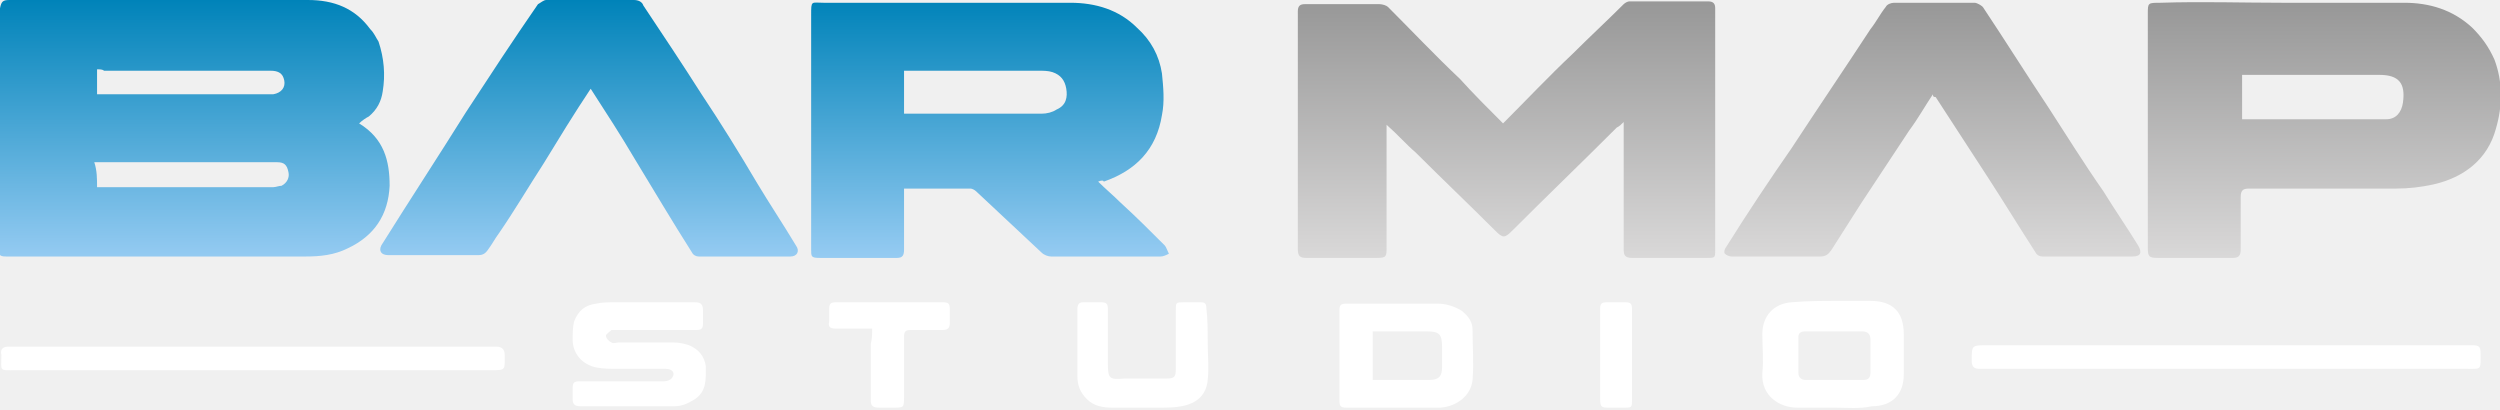
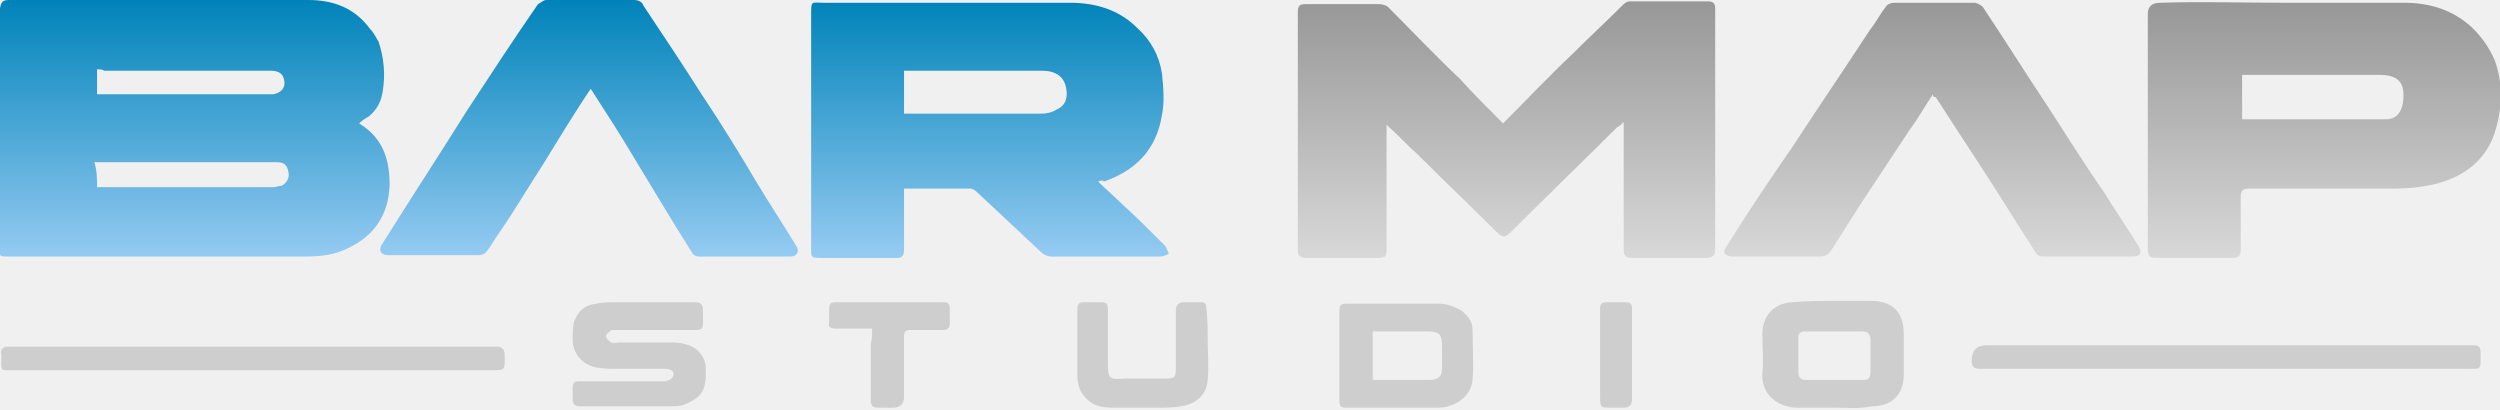
- <svg xmlns="http://www.w3.org/2000/svg" version="1.1" id="Livello_1" x="0px" y="0px" viewBox="0 0 180.3 29.5" style="enable-background:new 0 0 180.3 29.5;" xml:space="preserve">
-   <style type="text/css">
- 	.st0{fill:url(#SVGID_1_);}
- 	.st1{fill:url(#SVGID_00000028312222560950663680000000683967763723492262_);}
- 	.st2{fill:url(#SVGID_00000091734892667728257900000013341628256285322397_);}
- 	.st3{fill:url(#SVGID_00000088830313574606088840000015032426610379513250_);}
- 	.st4{fill:url(#SVGID_00000072984891494439332940000013965138802078305681_);}
- 	.st5{fill:url(#SVGID_00000170276207557107896790000013402108476447595695_);}
- 	.st6{fill:#FFFFFF;}
- </style>
-   <g>
-     <linearGradient id="SVGID_1_" gradientUnits="userSpaceOnUse" x1="14.027" y1="18.601" x2="14.027" y2="-9.094947e-13">
-       <stop offset="0" style="stop-color:#95CBF2" />
-       <stop offset="1" style="stop-color:#0083B9" />
+ <svg xmlns="http://www.w3.org/2000/svg" id="Livello_1" version="1.1" viewBox="0 0 180.3 29.5">
+   <defs>
+     <style>
+       .st0 {
+         fill: url(#Sfumatura_senza_nome_5);
+       }
+ 
+       .st1 {
+         fill: url(#Sfumatura_senza_nome_3);
+       }
+ 
+       .st2 {
+         fill: url(#Sfumatura_senza_nome_2);
+       }
+ 
+       .st3 {
+         fill: url(#Sfumatura_senza_nome_6);
+       }
+ 
+       .st4 {
+         fill: #cecece;
+       }
+ 
+       .st5 {
+         fill: url(#Sfumatura_senza_nome);
+       }
+ 
+       .st6 {
+         fill: url(#Sfumatura_senza_nome_4);
+       }
+     </style>
+     <linearGradient id="Sfumatura_senza_nome" data-name="Sfumatura senza nome" x1="14" y1="10.67" x2="14" y2="29.28" gradientTransform="translate(0 29.28) scale(1 -1)" gradientUnits="userSpaceOnUse">
+       <stop offset="0" stop-color="#95cbf2" />
+       <stop offset="1" stop-color="#0083b9" />
    </linearGradient>
-     <path class="st0" d="M25.9,8.9c1.8,1.1,2.2,2.7,2.2,4.5c-0.1,2.1-1.1,3.6-3,4.5c-1,0.5-2,0.6-3.1,0.6c-4.5,0-9,0-13.6,0   c-2.6,0-5.2,0-7.8,0c-0.6,0-0.7,0-0.7-0.7C0,12.1,0,6.4,0,0.6C0.1,0.1,0.2,0,0.7,0C7.8,0,15,0,22.2,0c1.9,0,3.4,0.6,4.5,2.1   C27,2.4,27.1,2.7,27.3,3c0.4,1.2,0.5,2.4,0.3,3.6c-0.1,0.7-0.4,1.3-1,1.8C26.4,8.5,26.1,8.7,25.9,8.9z M7,13.5c0.1,0,0.2,0,0.2,0   c4.2,0,8.4,0,12.5,0c0.2,0,0.4-0.1,0.6-0.1c0.4-0.2,0.6-0.6,0.5-1c-0.1-0.5-0.3-0.7-0.8-0.7c-0.3,0-0.5,0-0.8,0c-3.1,0-6.2,0-9.3,0   c-1,0-2,0-3.1,0C7,12.3,7,12.9,7,13.5z M7,6.8c0.2,0,0.3,0,0.4,0c4,0,7.9,0,11.9,0c0.1,0,0.3,0,0.4,0c0.6-0.1,0.9-0.5,0.8-1   c-0.1-0.5-0.4-0.7-1-0.7c-0.1,0-0.1,0-0.2,0c-3.9,0-7.9,0-11.8,0C7.4,5,7.2,5,7,5C7,5.6,7,6.2,7,6.8z" />
-     <linearGradient id="SVGID_00000172432840628894925740000003051317483796111776_" gradientUnits="userSpaceOnUse" x1="108.585" y1="18.509" x2="108.585" y2="3.282235e-02">
-       <stop offset="0" style="stop-color:#D9D8D8" />
-       <stop offset="1" style="stop-color:#979797" />
+     <linearGradient id="Sfumatura_senza_nome_2" data-name="Sfumatura senza nome 2" x1="108.65" y1="10.77" x2="108.65" y2="29.24" gradientTransform="translate(0 29.28) scale(1 -1)" gradientUnits="userSpaceOnUse">
+       <stop offset="0" stop-color="#d9d8d8" />
+       <stop offset="1" stop-color="#979797" />
    </linearGradient>
-     <path style="fill:url(#SVGID_00000172432840628894925740000003051317483796111776_);" d="M108.4,8.9c1.7-1.7,3.3-3.4,5-5   c1.2-1.2,2.5-2.4,3.7-3.6c0.1-0.1,0.3-0.2,0.4-0.2c1.9,0,3.8,0,5.7,0c0.4,0,0.5,0.2,0.5,0.5c0,2.3,0,4.5,0,6.8c0,3.5,0,7,0,10.6   c0,0.6,0,0.6-0.6,0.6c-1.8,0-3.6,0-5.4,0c-0.5,0-0.6-0.2-0.6-0.6c0-2.9,0-5.7,0-8.6c0-0.2,0-0.3,0-0.6c-0.2,0.2-0.3,0.3-0.5,0.4   c-2.5,2.5-5,4.9-7.5,7.4c-0.6,0.6-0.7,0.6-1.3,0c-1.9-1.9-3.8-3.7-5.7-5.6c-0.7-0.6-1.3-1.3-2.1-2c0,0.4,0,0.6,0,0.9   c0,2.6,0,5.3,0,7.9c0,0.7,0,0.8-0.7,0.8c-1.7,0-3.4,0-5.1,0c-0.4,0-0.6-0.1-0.6-0.6c0-5.6,0-11.3,0-16.9c0-0.1,0-0.2,0-0.3   c0-0.4,0.2-0.5,0.5-0.5c1.8,0,3.6,0,5.4,0c0.2,0,0.5,0.1,0.6,0.2c1.7,1.7,3.4,3.5,5.2,5.2C106.2,6.7,107.3,7.8,108.4,8.9z" />
-     <linearGradient id="SVGID_00000062898312273129034220000000552360220888385154_" gradientUnits="userSpaceOnUse" x1="71.392" y1="18.494" x2="71.392" y2="1.193941e-02">
-       <stop offset="0" style="stop-color:#95CBF2" />
-       <stop offset="1" style="stop-color:#0083B9" />
+     <linearGradient id="Sfumatura_senza_nome_3" data-name="Sfumatura senza nome 3" x1="71.4" y1="10.78" x2="71.4" y2="29.26" gradientTransform="translate(0 29.28) scale(1 -1)" gradientUnits="userSpaceOnUse">
+       <stop offset="0" stop-color="#95cbf2" />
+       <stop offset="1" stop-color="#0083b9" />
    </linearGradient>
-     <path style="fill:url(#SVGID_00000062898312273129034220000000552360220888385154_);" d="M79.2,13.1c0.5,0.5,1.1,1,1.6,1.5   c1.1,1,2.2,2.1,3.2,3.1c0.1,0.1,0.2,0.4,0.3,0.6c-0.2,0.1-0.4,0.2-0.6,0.2c-2.6,0-5.3,0-7.9,0c-0.2,0-0.5-0.1-0.7-0.3   c-1.6-1.5-3.2-3-4.7-4.4c-0.1-0.1-0.3-0.2-0.4-0.2c-1.6,0-3.1,0-4.8,0c0,0.2,0,0.4,0,0.5c0,1.3,0,2.6,0,3.9c0,0.4-0.1,0.6-0.5,0.6   c-1.9,0-3.7,0-5.6,0c-0.6,0-0.6-0.1-0.6-0.6c0-5.6,0-11.3,0-16.9c0-1.1,0-0.9,0.9-0.9c5.9,0,11.9,0,17.8,0c1.8,0,3.5,0.5,4.8,1.8   c1,0.9,1.6,2,1.8,3.3c0.1,1,0.2,2,0,3c-0.4,2.5-1.9,4-4.2,4.8C79.6,13,79.4,13,79.2,13.1C79.2,13.1,79.2,13.1,79.2,13.1z M65.2,8.2   c0.1,0,0.2,0,0.2,0c3.2,0,6.4,0,9.7,0c0.4,0,0.8-0.1,1.1-0.3C76.9,7.6,77,7,76.9,6.4c-0.1-0.6-0.4-1-1-1.2c-0.3-0.1-0.7-0.1-1-0.1   c-3.1,0-6.1,0-9.2,0c-0.1,0-0.3,0-0.5,0C65.2,6.2,65.2,7.2,65.2,8.2z" />
-     <linearGradient id="SVGID_00000134238575398834947240000008836092006063592594_" gradientUnits="userSpaceOnUse" x1="167.64" y1="18.561" x2="167.64" y2="0.141">
-       <stop offset="0" style="stop-color:#D9D8D8" />
-       <stop offset="1" style="stop-color:#979797" />
+     <linearGradient id="Sfumatura_senza_nome_4" data-name="Sfumatura senza nome 4" x1="167.63" y1="10.71" x2="167.63" y2="29.13" gradientTransform="translate(0 29.28) scale(1 -1)" gradientUnits="userSpaceOnUse">
+       <stop offset="0" stop-color="#d9d8d8" />
+       <stop offset="1" stop-color="#979797" />
    </linearGradient>
-     <path style="fill:url(#SVGID_00000134238575398834947240000008836092006063592594_);" d="M164.6,0.2c2.9,0,5.8,0,8.8,0   c1.8,0,3.5,0.5,4.9,1.8c0.7,0.7,1.2,1.4,1.6,2.3c0.6,1.6,0.6,3.3,0.1,5c-0.6,2.2-2.3,3.5-4.5,4c-0.9,0.2-1.8,0.3-2.7,0.3   c-3.5,0-7,0-10.6,0c-0.4,0-0.6,0.1-0.6,0.6c0,1.3,0,2.5,0,3.8c0,0.5-0.2,0.6-0.6,0.6c-1.8,0-3.6,0-5.4,0c-0.6,0-0.7-0.1-0.7-0.7   c0-3.1,0-6.1,0-9.2c0-2.6,0-5.1,0-7.7c0-0.8,0-0.8,0.9-0.8C158.8,0.1,161.7,0.2,164.6,0.2z M161.7,8.6c0.2,0,0.4,0,0.6,0   c2.2,0,4.3,0,6.5,0c1.1,0,2.2,0,3.3,0c0.7,0,1.1-0.5,1.2-1.2c0.2-1.4-0.3-2-1.7-2c-0.1,0-0.2,0-0.3,0c-3,0-6,0-9.1,0   c-0.2,0-0.3,0-0.5,0C161.7,6.4,161.7,7.4,161.7,8.6z" />
-     <linearGradient id="SVGID_00000124841441847591094700000001843957909577019063_" gradientUnits="userSpaceOnUse" x1="42.539" y1="18.495" x2="42.539" y2="3.723661e-03">
-       <stop offset="0" style="stop-color:#95CBF2" />
-       <stop offset="1" style="stop-color:#0083B9" />
+     <linearGradient id="Sfumatura_senza_nome_5" data-name="Sfumatura senza nome 5" x1="42.48" y1="10.78" x2="42.48" y2="29.28" gradientTransform="translate(0 29.28) scale(1 -1)" gradientUnits="userSpaceOnUse">
+       <stop offset="0" stop-color="#95cbf2" />
+       <stop offset="1" stop-color="#0083b9" />
    </linearGradient>
-     <path style="fill:url(#SVGID_00000124841441847591094700000001843957909577019063_);" d="M42.6,6.4c-1.2,1.8-2.3,3.6-3.4,5.4   c-1.1,1.7-2.1,3.4-3.2,5c-0.3,0.4-0.5,0.8-0.8,1.2c-0.2,0.3-0.4,0.4-0.7,0.4c-2.2,0-4.3,0-6.5,0c-0.5,0-0.7-0.3-0.5-0.7   c2-3.2,4.1-6.4,6.1-9.6c1.7-2.6,3.4-5.2,5.2-7.8C39,0.2,39.2,0,39.4,0c2.1,0,4.2,0,6.3,0c0.3,0,0.6,0.1,0.7,0.4   c1.4,2.1,2.8,4.2,4.2,6.4c1.4,2.1,2.7,4.2,4,6.4c0.9,1.5,1.9,3,2.8,4.5c0.3,0.4,0.1,0.8-0.4,0.8c-2.2,0-4.4,0-6.6,0   c-0.2,0-0.4-0.1-0.5-0.3c-1.4-2.2-2.7-4.4-4.1-6.7C44.8,9.8,43.7,8.1,42.6,6.4z" />
-     <linearGradient id="SVGID_00000026871189868087152240000005496189013462633885_" gradientUnits="userSpaceOnUse" x1="139.354" y1="18.505" x2="139.354" y2="9.121931e-02">
-       <stop offset="0" style="stop-color:#D9D8D8" />
-       <stop offset="1" style="stop-color:#979797" />
+     <linearGradient id="Sfumatura_senza_nome_6" data-name="Sfumatura senza nome 6" x1="139.36" y1="10.78" x2="139.36" y2="29.19" gradientTransform="translate(0 29.28) scale(1 -1)" gradientUnits="userSpaceOnUse">
+       <stop offset="0" stop-color="#d9d8d8" />
+       <stop offset="1" stop-color="#979797" />
    </linearGradient>
-     <path style="fill:url(#SVGID_00000026871189868087152240000005496189013462633885_);" d="M139.4,6.8c-0.6,0.9-1.1,1.8-1.7,2.6   c-1.2,1.8-2.3,3.5-3.5,5.3c-0.7,1.1-1.4,2.2-2.1,3.3c-0.2,0.3-0.4,0.5-0.8,0.5c-2.1,0-4.2,0-6.4,0c-0.2,0-0.4-0.1-0.5-0.2   c-0.1-0.1,0-0.4,0.1-0.5c1.5-2.4,3.1-4.8,4.7-7.1c1.9-2.9,3.8-5.7,5.7-8.6c0.4-0.5,0.7-1.1,1.1-1.6c0.1-0.2,0.4-0.3,0.6-0.3   c1.9,0,3.8,0,5.8,0c0.2,0,0.5,0.2,0.6,0.3c1.6,2.4,3.1,4.8,4.7,7.2c1.3,2,2.6,4.1,4,6.1c0.8,1.3,1.7,2.6,2.5,3.9   c0.3,0.5,0.2,0.8-0.4,0.8c-2.2,0-4.3,0-6.5,0c-0.2,0-0.4-0.1-0.5-0.3c-1.1-1.7-2.2-3.5-3.3-5.2c-1.3-2-2.6-4-3.9-6   C139.5,7,139.4,7,139.4,6.8z" />
-     <path class="st6" d="M18.3,26.7c-5.7,0-11.5,0-17.2,0c-1.2,0-1,0.1-1-1.1C0,25.2,0.2,25,0.6,25c6.2,0,12.5,0,18.7,0   c4.1,0,8.2,0,12.3,0c1.4,0,2.8,0,4.2,0c0.4,0,0.6,0.2,0.6,0.6c0,1.1,0.1,1.1-1,1.1C29.8,26.7,24.1,26.7,18.3,26.7   C18.3,26.7,18.3,26.7,18.3,26.7z" />
-     <path class="st6" d="M160.6,26.6c-4.8,0-9.5,0-14.3,0c-1.2,0-2.4,0-3.5,0c-0.4,0-0.6-0.1-0.6-0.6c0-1.1,0-1.1,1.1-1.1   c9.1,0,18.1,0,27.2,0c2.6,0,5.2,0,7.8,0c0.5,0,0.6,0.1,0.6,0.6c0,1.2,0.1,1.1-1,1.1C172.1,26.6,166.4,26.6,160.6,26.6   C160.6,26.6,160.6,26.6,160.6,26.6z" />
-     <path class="st6" d="M45.3,29.3c-1.1,0-2.3,0-3.4,0c-0.4,0-0.6-0.1-0.6-0.5c0-0.3,0-0.5,0-0.8c0-0.4,0.1-0.5,0.5-0.5   c2,0,4.1,0,6.1,0c0.2,0,0.5-0.1,0.6-0.3c0.2-0.3,0-0.6-0.5-0.6c-1.2,0-2.4,0-3.5,0c-0.5,0-1,0-1.5-0.1c-1-0.2-1.7-1-1.7-2   c0-0.4,0-0.9,0.1-1.3c0.3-0.8,0.8-1.2,1.6-1.3c0.4-0.1,0.9-0.1,1.4-0.1c1.9,0,3.8,0,5.7,0c0.4,0,0.6,0.1,0.6,0.6c0,0.3,0,0.6,0,0.9   c0,0.4-0.1,0.5-0.5,0.5c-1.9,0-3.8,0-5.7,0c-0.2,0-0.3,0-0.4,0c-0.1,0.1-0.4,0.3-0.4,0.4c0,0.2,0.2,0.4,0.4,0.5   c0.1,0.1,0.4,0,0.5,0c1.3,0,2.7,0,4,0c0.4,0,0.8,0.1,1.1,0.2c0.7,0.3,1.1,0.8,1.2,1.5c0,0.9,0.1,1.8-0.8,2.4   c-0.5,0.3-0.9,0.5-1.5,0.5C47.5,29.3,46.4,29.3,45.3,29.3C45.3,29.3,45.3,29.3,45.3,29.3z" />
-     <path class="st6" d="M132.3,29.4c-0.9,0-1.8,0-2.7,0c-1.2,0-2.6-0.8-2.5-2.5c0.1-0.9,0-1.9,0-2.8c0-1.3,0.8-2.2,2.1-2.3   c1.1-0.1,2.3-0.1,3.4-0.1c0.8,0,1.5,0,2.3,0c1.6,0,2.4,0.8,2.4,2.4c0,1,0,1.9,0,2.9c0,1.4-0.8,2.3-2.3,2.3   C134.1,29.5,133.2,29.4,132.3,29.4z M132.2,23.9C132.2,23.9,132.2,23.9,132.2,23.9c-0.7,0-1.4,0-2,0c-0.3,0-0.5,0.1-0.5,0.4   c0,0.9,0,1.8,0,2.6c0,0.3,0.2,0.5,0.5,0.5c1.4,0,2.8,0,4.2,0c0.4,0,0.5-0.2,0.5-0.6c0-0.8,0-1.5,0-2.3c0-0.4-0.2-0.6-0.6-0.6   C133.5,23.9,132.9,23.9,132.2,23.9z" />
-     <path class="st6" d="M100.5,29.4c-1.1,0-2.2,0-3.4,0c-0.4,0-0.5-0.1-0.5-0.5c0-2.2,0-4.4,0-6.5c0-0.4,0.1-0.5,0.5-0.5   c2.2,0,4.4,0,6.6,0c0.6,0,1.2,0.2,1.7,0.5c0.5,0.4,0.8,0.8,0.8,1.4c0,1.2,0.1,2.4,0,3.6c-0.1,1.1-1.1,1.9-2.3,2   C102.8,29.4,101.6,29.4,100.5,29.4C100.5,29.4,100.5,29.4,100.5,29.4z M99,27.4c0.8,0,1.5,0,2.2,0c0.6,0,1.3,0,1.9,0   c0.7,0,0.9-0.3,0.9-0.9c0-0.5,0-1,0-1.5c0-0.9-0.2-1.1-1.1-1.1c-1.1,0-2.1,0-3.2,0c-0.2,0-0.4,0-0.7,0C99,25,99,26.2,99,27.4z" />
-     <path class="st6" d="M87.1,24.7c0,0.9,0.1,1.8,0,2.7c-0.1,1.1-0.8,1.7-1.9,1.9c-0.5,0.1-1.1,0.1-1.6,0.1c-1.1,0-2.2,0-3.4,0   c-0.6,0-1.3-0.1-1.8-0.6c-0.5-0.5-0.7-1-0.7-1.7c0-1.6,0-3.2,0-4.8c0-0.3,0.1-0.5,0.4-0.5c0.4,0,0.8,0,1.3,0c0.4,0,0.5,0.1,0.5,0.5   c0,1.3,0,2.6,0,3.9c0,1.1,0.1,1.2,1.2,1.1c1,0,2,0,3,0c0.6,0,0.7-0.1,0.7-0.7c0-1.4,0-2.8,0-4.2c0-0.6,0-0.6,0.6-0.6   c0.4,0,0.8,0,1.2,0c0.3,0,0.4,0.1,0.4,0.4C87.1,23,87.1,23.9,87.1,24.7C87.1,24.7,87.1,24.7,87.1,24.7z" />
-     <path class="st6" d="M62.9,23.7c-0.9,0-1.8,0-2.6,0c-0.4,0-0.6-0.1-0.5-0.5c0-0.3,0-0.6,0-0.9c0-0.4,0.1-0.5,0.5-0.5   c1.6,0,3.3,0,4.9,0c0.9,0,1.8,0,2.8,0c0.4,0,0.5,0.1,0.5,0.5c0,0.3,0,0.6,0,1c0,0.3-0.1,0.5-0.5,0.5c-0.8,0-1.5,0-2.3,0   c-0.4,0-0.5,0.1-0.5,0.5c0,1.4,0,2.9,0,4.3c0,0.8,0,0.8-0.8,0.8c-0.3,0-0.6,0-1,0c-0.4,0-0.6-0.1-0.6-0.5c0-1.4,0-2.7,0-4.1   C62.9,24.4,62.9,24.1,62.9,23.7z" />
-     <path class="st6" d="M117.7,25.6c0,1.1,0,2.1,0,3.2c0,0.6,0,0.6-0.6,0.6c-0.3,0-0.7,0-1,0c-0.6,0-0.7,0-0.7-0.7c0-1,0-2.1,0-3.1   c0-1.1,0-2.2,0-3.3c0-0.4,0.1-0.5,0.5-0.5c0.4,0,0.9,0,1.3,0c0.4,0,0.5,0.1,0.5,0.5C117.7,23.5,117.7,24.5,117.7,25.6   C117.7,25.6,117.7,25.6,117.7,25.6z" />
-   </g>
+   </defs>
+   <path class="st5" d="M25.9,8.9c1.8,1.1,2.2,2.7,2.2,4.5-.1,2.1-1.1,3.6-3,4.5-1,.5-2,.6-3.1.6H.6C0,18.5-.1,18.5-.1,17.8c.1-5.7.1-11.4.1-17.2C.1.1.2,0,.7,0h21.5C24.1,0,25.6.6,26.7,2.1c.3.3.4.6.6.9.4,1.2.5,2.4.3,3.6-.1.7-.4,1.3-1,1.8-.2.1-.5.3-.7.5ZM7,13.5h12.7c.2,0,.4-.1.6-.1.4-.2.6-.6.5-1-.1-.5-.3-.7-.8-.7H6.8c.2.6.2,1.2.2,1.8ZM7,6.8h12.7c.6-.1.9-.5.8-1s-.4-.7-1-.7H7.5c-.1-.1-.3-.1-.5-.1v1.8Z" />
+   <path class="st2" d="M108.4,8.9c1.7-1.7,3.3-3.4,5-5,1.2-1.2,2.5-2.4,3.7-3.6.1-.1.3-.2.4-.2h5.7c.4,0,.5.2.5.5v17.4q0,.6-.6.6h-5.4c-.5,0-.6-.2-.6-.6v-9.2c-.2.2-.3.3-.5.4-2.5,2.5-5,4.9-7.5,7.4-.6.6-.7.6-1.3,0-1.9-1.9-3.8-3.7-5.7-5.6-.7-.6-1.3-1.3-2.1-2v8.8c0,.7,0,.8-.7.8h-5.1c-.4,0-.6-.1-.6-.6V.8c0-.4.2-.5.5-.5h5.4c.2,0,.5.1.6.2,1.7,1.7,3.4,3.5,5.2,5.2.9,1,2,2.1,3.1,3.2Z" />
+   <path class="st1" d="M79.2,13.1c.5.5,1.1,1,1.6,1.5,1.1,1,2.2,2.1,3.2,3.1.1.1.2.4.3.6-.2.1-.4.2-.6.2h-7.9c-.2,0-.5-.1-.7-.3-1.6-1.5-3.2-3-4.7-4.4-.1-.1-.3-.2-.4-.2h-4.8v4.4c0,.4-.1.6-.5.6h-5.6c-.6,0-.6-.1-.6-.6V1.1C58.5,0,58.5.2,59.4.2h17.8c1.8,0,3.5.5,4.8,1.8,1,.9,1.6,2,1.8,3.3.1,1,.2,2,0,3-.4,2.5-1.9,4-4.2,4.8,0-.1-.2-.1-.4,0h0ZM65.2,8.2h9.9c.4,0,.8-.1,1.1-.3.7-.3.8-.9.7-1.5s-.4-1-1-1.2c-.3-.1-.7-.1-1-.1h-9.7c0,1.1,0,2.1,0,3.1Z" />
+   <path class="st6" d="M164.6.2h8.8c1.8,0,3.5.5,4.9,1.8.7.7,1.2,1.4,1.6,2.3.6,1.6.6,3.3.1,5-.6,2.2-2.3,3.5-4.5,4-.9.2-1.8.3-2.7.3h-10.6c-.4,0-.6.1-.6.6v3.8c0,.5-.2.6-.6.6h-5.4c-.6,0-.7-.1-.7-.7V1q0-.8.9-.8c3-.1,5.9,0,8.8,0ZM161.7,8.6h10.4c.7,0,1.1-.5,1.2-1.2.2-1.4-.3-2-1.7-2h-9.9v3.2Z" />
+   <path class="st0" d="M42.6,6.4c-1.2,1.8-2.3,3.6-3.4,5.4-1.1,1.7-2.1,3.4-3.2,5-.3.4-.5.8-.8,1.2-.2.3-.4.4-.7.4h-6.5c-.5,0-.7-.3-.5-.7,2-3.2,4.1-6.4,6.1-9.6,1.7-2.6,3.4-5.2,5.2-7.8C39,.2,39.2,0,39.4,0h6.3C46,0,46.3.1,46.4.4c1.4,2.1,2.8,4.2,4.2,6.4,1.4,2.1,2.7,4.2,4,6.4.9,1.5,1.9,3,2.8,4.5.3.4.1.8-.4.8h-6.6c-.2,0-.4-.1-.5-.3-1.4-2.2-2.7-4.4-4.1-6.7-1-1.7-2.1-3.4-3.2-5.1Z" />
+   <path class="st3" d="M139.4,6.8c-.6.9-1.1,1.8-1.7,2.6-1.2,1.8-2.3,3.5-3.5,5.3-.7,1.1-1.4,2.2-2.1,3.3-.2.3-.4.5-.8.5h-6.4c-.2,0-.4-.1-.5-.2s0-.4.1-.5c1.5-2.4,3.1-4.8,4.7-7.1,1.9-2.9,3.8-5.7,5.7-8.6.4-.5.7-1.1,1.1-1.6.1-.2.4-.3.6-.3h5.8c.2,0,.5.2.6.3,1.6,2.4,3.1,4.8,4.7,7.2,1.3,2,2.6,4.1,4,6.1.8,1.3,1.7,2.6,2.5,3.9.3.5.2.8-.4.8h-6.5c-.2,0-.4-.1-.5-.3-1.1-1.7-2.2-3.5-3.3-5.2-1.3-2-2.6-4-3.9-6-.1,0-.2,0-.2-.2Z" />
+   <path class="st4" d="M18.3,26.7H1.1c-1.2,0-1,.1-1-1.1-.1-.4.1-.6.5-.6h35.2c.4,0,.6.2.6.6,0,1.1.1,1.1-1,1.1h-17.1Z" />
+   <path class="st4" d="M160.6,26.6h-17.8c-.4,0-.6-.1-.6-.6q0-1.1,1.1-1.1h35c.5,0,.6.1.6.6,0,1.2.1,1.1-1,1.1h-17.3Z" />
+   <path class="st4" d="M45.3,29.3h-3.4c-.4,0-.6-.1-.6-.5v-.8c0-.4.1-.5.5-.5h6.1c.2,0,.5-.1.6-.3.2-.3,0-.6-.5-.6h-3.5c-.5,0-1,0-1.5-.1-1-.2-1.7-1-1.7-2,0-.4,0-.9.1-1.3.3-.8.8-1.2,1.6-1.3.4-.1.9-.1,1.4-.1h5.7c.4,0,.6.1.6.6v.9c0,.4-.1.5-.5.5h-6.1c-.1.1-.4.3-.4.4,0,.2.2.4.4.5.1.1.4,0,.5,0h4c.4,0,.8.1,1.1.2.7.3,1.1.8,1.2,1.5,0,.9.1,1.8-.8,2.4-.5.3-.9.5-1.5.5-1.1,0-2.2,0-3.3,0h0Z" />
+   <path class="st4" d="M132.3,29.4h-2.7c-1.2,0-2.6-.8-2.5-2.5.1-.9,0-1.9,0-2.8,0-1.3.8-2.2,2.1-2.3,1.1-.1,2.3-.1,3.4-.1h2.3c1.6,0,2.4.8,2.4,2.4v2.9c0,1.4-.8,2.3-2.3,2.3-.9.2-1.8.1-2.7.1ZM132.2,23.9h-2c-.3,0-.5.1-.5.4v2.6c0,.3.2.5.5.5h4.2c.4,0,.5-.2.5-.6v-2.3c0-.4-.2-.6-.6-.6h-2.1Z" />
+   <path class="st4" d="M100.5,29.4h-3.4c-.4,0-.5-.1-.5-.5v-6.5c0-.4.1-.5.5-.5h6.6c.6,0,1.2.2,1.7.5.5.4.8.8.8,1.4,0,1.2.1,2.4,0,3.6-.1,1.1-1.1,1.9-2.3,2h-3.4ZM99,27.4h4.1c.7,0,.9-.3.9-.9v-1.5c0-.9-.2-1.1-1.1-1.1h-3.9c0,1.1,0,2.3,0,3.5Z" />
+   <path class="st4" d="M87.1,24.7c0,.9.1,1.8,0,2.7-.1,1.1-.8,1.7-1.9,1.9-.5.1-1.1.1-1.6.1h-3.4c-.6,0-1.3-.1-1.8-.6s-.7-1-.7-1.7v-4.8c0-.3.1-.5.4-.5h1.3c.4,0,.5.1.5.5v3.9c0,1.1.1,1.2,1.2,1.1h3c.6,0,.7-.1.7-.7v-4.2q0-.6.6-.6h1.2c.3,0,.4.1.4.4.1.8.1,1.7.1,2.5h0Z" />
+   <path class="st4" d="M62.9,23.7h-2.6c-.4,0-.6-.1-.5-.5v-.9c0-.4.1-.5.5-.5h7.7c.4,0,.5.1.5.5v1c0,.3-.1.5-.5.5h-2.3c-.4,0-.5.1-.5.5v4.3q0,.8-.8.8h-1c-.4,0-.6-.1-.6-.5v-4.1c.1-.4.1-.7.1-1.1Z" />
+   <path class="st4" d="M117.7,25.6v3.2q0,.6-.6.6h-1c-.6,0-.7,0-.7-.7v-6.4c0-.4.1-.5.5-.5h1.3c.4,0,.5.1.5.5,0,1.2,0,2.2,0,3.3h0Z" />
</svg>
